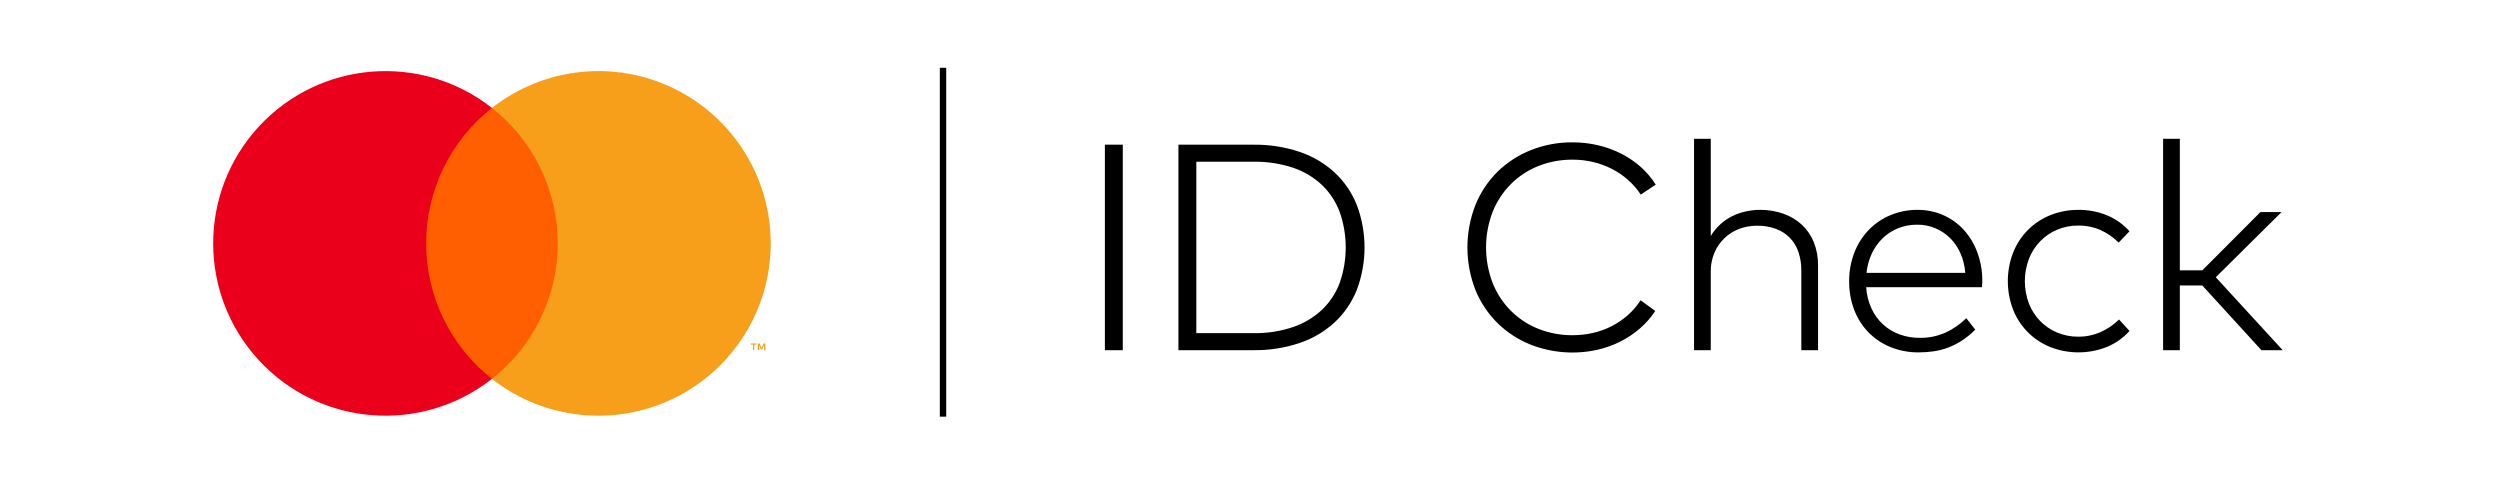
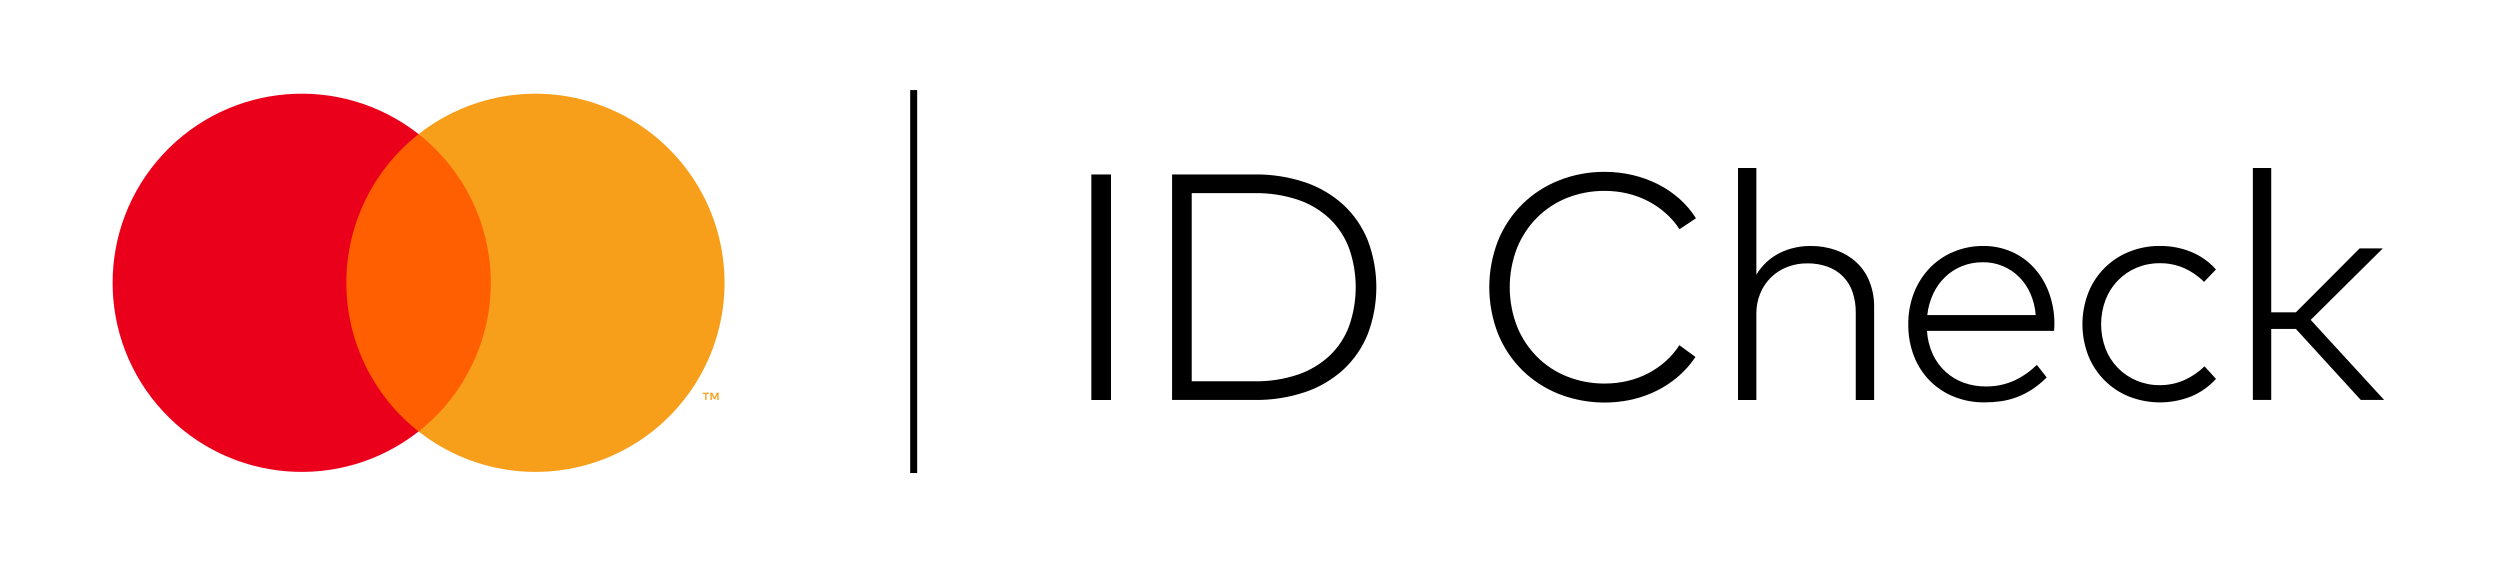
- <svg xmlns="http://www.w3.org/2000/svg" width="258" height="50" fill="none" viewBox="0 0 258 50">
-   <path fill="#ff5f00" d="M58.549 11.14H42.99v27.959H58.55z" />
-   <path fill="#eb001b" d="M43.978 25.119a17.75 17.75 0 0 1 6.791-13.98 17.781 17.781 0 1 0 0 27.96 17.75 17.75 0 0 1-6.79-13.98" />
-   <path fill="#f79e1b" d="M79.538 25.119a17.781 17.781 0 0 1-28.768 13.98 17.783 17.783 0 0 0 0-27.96 17.78 17.78 0 0 1 28.768 13.98M77.842 36.137v-.572h.23v-.117h-.587v.117h.23v.572zm1.141 0v-.69h-.18l-.207.475-.208-.475h-.18v.69h.127v-.52l.195.448h.132l.194-.45v.522z" />
-   <path fill="#000" d="M97.65 43h-.66V7h.66v36M115.872 36.138h-1.848V14.932h1.848zm13.481-21.206a14.4 14.4 0 0 1 4.771.742 10.1 10.1 0 0 1 3.605 2.121 9.3 9.3 0 0 1 2.287 3.34 12.45 12.45 0 0 1 0 8.8 9.3 9.3 0 0 1-2.287 3.34 10.1 10.1 0 0 1-3.605 2.12c-1.537.515-3.15.766-4.771.743h-7.74V14.932zm-5.892 1.757v17.692h5.892a12.2 12.2 0 0 0 4.09-.629 8.3 8.3 0 0 0 2.984-1.78 7.4 7.4 0 0 0 1.832-2.787 11.04 11.04 0 0 0 0-7.3 7.5 7.5 0 0 0-1.832-2.795 8.16 8.16 0 0 0-2.984-1.78 12.4 12.4 0 0 0-4.09-.62zm38.836-2c.888-.002 1.772.1 2.636.304a10.7 10.7 0 0 1 2.385.87c.728.37 1.405.83 2.015 1.372a8.4 8.4 0 0 1 1.537 1.817l-1.545 1.03a7.4 7.4 0 0 0-1.295-1.5 8 8 0 0 0-1.651-1.136 8.5 8.5 0 0 0-1.938-.719 9 9 0 0 0-2.144-.25c-1.205-.01-2.4.21-3.521.651a8.4 8.4 0 0 0-2.833 1.849 8.6 8.6 0 0 0-1.893 2.862 10.25 10.25 0 0 0 0 7.392 8.6 8.6 0 0 0 1.893 2.863 8.4 8.4 0 0 0 2.833 1.847 9.4 9.4 0 0 0 3.521.652 9.3 9.3 0 0 0 2.136-.243 8.2 8.2 0 0 0 1.931-.711 8 8 0 0 0 1.651-1.136 7.3 7.3 0 0 0 1.295-1.515l1.515 1.106a9 9 0 0 1-1.568 1.787 9.8 9.8 0 0 1-1.999 1.348c-.748.38-1.538.667-2.355.856a11.84 11.84 0 0 1-6.915-.508 10.4 10.4 0 0 1-3.446-2.234 10.3 10.3 0 0 1-2.28-3.423 12.05 12.05 0 0 1 0-8.762 10.2 10.2 0 0 1 2.28-3.431 10.4 10.4 0 0 1 3.446-2.235 11.4 11.4 0 0 1 4.309-.802m14.253 9.664c.271-.45.605-.857.993-1.211.369-.337.785-.62 1.234-.841.443-.217.911-.38 1.393-.484a6.8 6.8 0 0 1 1.455-.16c.83-.01 1.655.127 2.439.402a5.5 5.5 0 0 1 1.9 1.143 5 5 0 0 1 1.228 1.81c.296.76.443 1.57.431 2.386v8.74h-1.727v-8.21a5.8 5.8 0 0 0-.303-1.939 3.9 3.9 0 0 0-.893-1.461 3.9 3.9 0 0 0-1.439-.917 5.5 5.5 0 0 0-1.939-.318 5.1 5.1 0 0 0-1.871.341 4.47 4.47 0 0 0-2.529 2.469 4.8 4.8 0 0 0-.372 1.916v8.119h-1.726V14.326h1.726zm21.343-2.696a6.5 6.5 0 0 1 2.643.538 6.3 6.3 0 0 1 2.105 1.5 7.1 7.1 0 0 1 1.401 2.302 8.3 8.3 0 0 1 .5 3.643h-11.951a6.1 6.1 0 0 0 .553 2.211 5.083 5.083 0 0 0 2.908 2.666 6 6 0 0 0 2.053.348 6.3 6.3 0 0 0 2.681-.545 7.5 7.5 0 0 0 2.135-1.484l.924 1.181q-.632.642-1.385 1.136a7.4 7.4 0 0 1-1.44.727c-.482.18-.982.307-1.492.379q-.76.105-1.529.106a7.6 7.6 0 0 1-2.878-.538 6.7 6.7 0 0 1-2.272-1.507 6.8 6.8 0 0 1-1.485-2.317 8.1 8.1 0 0 1-.53-2.984 8 8 0 0 1 .538-2.961c.336-.868.84-1.661 1.484-2.333a6.7 6.7 0 0 1 2.242-1.522 7.1 7.1 0 0 1 2.795-.546m-.031 1.53a5.2 5.2 0 0 0-1.992.371 5 5 0 0 0-1.582 1.03c-.463.451-.84.982-1.113 1.568a6.2 6.2 0 0 0-.553 2h10.194a6.2 6.2 0 0 0-.5-2.023 5.1 5.1 0 0 0-1.068-1.567 4.76 4.76 0 0 0-3.386-1.379m16.646-1.53a7.55 7.55 0 0 1 2.946.568 6.3 6.3 0 0 1 2.31 1.644l-1.121 1.166a6.2 6.2 0 0 0-1.87-1.295 5.6 5.6 0 0 0-2.31-.462 5.5 5.5 0 0 0-2.174.432 5.3 5.3 0 0 0-1.749 1.196 5.5 5.5 0 0 0-1.159 1.818 6.53 6.53 0 0 0 0 4.59 5.3 5.3 0 0 0 2.908 2.999c.688.29 1.428.438 2.174.431a5.6 5.6 0 0 0 2.34-.484 6.5 6.5 0 0 0 1.886-1.288l1.075 1.182a6.45 6.45 0 0 1-2.317 1.643 7.96 7.96 0 0 1-5.885.008 6.87 6.87 0 0 1-3.817-3.87 8.2 8.2 0 0 1 0-5.84 6.85 6.85 0 0 1 3.817-3.877 7.6 7.6 0 0 1 2.946-.56m10.451 6.24h2.318l5.998-6.012h2.181l-6.786 6.725 6.907 7.528h-2.196l-6.104-6.68h-2.318v6.68h-1.727V14.326h1.727z" />
+ <svg xmlns="http://www.w3.org/2000/svg" width="222" height="50" fill="none" viewBox="0 0 222 50">
+   <path fill="#ff5f00" d="M44.518 11.91H29.824v26.405h14.694z" />
+   <path fill="#eb001b" d="M30.757 25.112a16.76 16.76 0 0 1 6.414-13.202 16.793 16.793 0 1 0 0 26.405 16.77 16.77 0 0 1-6.414-13.203" />
+   <path fill="#f79e1b" d="M64.341 25.113a16.793 16.793 0 0 1-27.17 13.202 16.796 16.796 0 0 0 0-26.405 16.793 16.793 0 0 1 27.17 13.203M62.739 35.518v-.54h.218v-.11h-.555v.11h.218v.54zm1.078 0v-.651h-.17l-.196.448-.196-.448h-.17v.651h.12v-.491l.184.423h.124l.184-.425v.493z" />
+   <path fill="#000" d="M81.447 42h-.622V8h.621v34M98.657 35.519h-1.745V15.49h1.745zM111.39 15.49a13.6 13.6 0 0 1 4.506.701 9.6 9.6 0 0 1 3.405 2.003 8.8 8.8 0 0 1 2.16 3.154 11.77 11.77 0 0 1 0 8.312 8.8 8.8 0 0 1-2.16 3.154 9.6 9.6 0 0 1-3.405 2.003 13.6 13.6 0 0 1-4.506.7h-7.31V15.492zm-5.565 1.66v16.708h5.565a11.5 11.5 0 0 0 3.863-.593 7.8 7.8 0 0 0 2.818-1.681 7 7 0 0 0 1.731-2.632 10.44 10.44 0 0 0 0-6.896 7.1 7.1 0 0 0-1.731-2.639 7.7 7.7 0 0 0-2.818-1.68 11.7 11.7 0 0 0-3.863-.587zm36.679-1.889c.838-.002 1.674.094 2.49.287.781.183 1.537.46 2.252.822a9 9 0 0 1 1.903 1.295 8 8 0 0 1 1.452 1.716l-1.459.973c-.343-.524-.755-1-1.223-1.416a7.7 7.7 0 0 0-1.56-1.073 8 8 0 0 0-1.831-.68 8.6 8.6 0 0 0-2.024-.235 8.9 8.9 0 0 0-3.326.614 7.9 7.9 0 0 0-2.675 1.746 8.2 8.2 0 0 0-1.788 2.704 9.68 9.68 0 0 0 0 6.98 8.2 8.2 0 0 0 1.788 2.704 7.9 7.9 0 0 0 2.675 1.745 8.9 8.9 0 0 0 3.326.616 8.8 8.8 0 0 0 2.017-.23 7.8 7.8 0 0 0 1.824-.672 7.7 7.7 0 0 0 1.559-1.072c.472-.419.883-.9 1.224-1.431l1.43 1.044a8.5 8.5 0 0 1-1.48 1.688c-.575.501-1.209.929-1.889 1.274a9.8 9.8 0 0 1-2.224.808 11.2 11.2 0 0 1-6.531-.48 9.8 9.8 0 0 1-3.254-2.11 9.7 9.7 0 0 1-2.153-3.233 11.37 11.37 0 0 1 0-8.275 9.7 9.7 0 0 1 2.153-3.24 9.8 9.8 0 0 1 3.254-2.11 10.8 10.8 0 0 1 4.07-.759m13.461 9.127c.256-.424.572-.81.937-1.144.35-.319.742-.586 1.166-.794a5.8 5.8 0 0 1 1.316-.458c.451-.1.912-.15 1.374-.15a6.7 6.7 0 0 1 2.303.379 5.2 5.2 0 0 1 1.795 1.08 4.7 4.7 0 0 1 1.159 1.71c.28.717.419 1.482.408 2.253v8.254h-1.631v-7.754a5.5 5.5 0 0 0-.286-1.83 3.66 3.66 0 0 0-.844-1.381 3.7 3.7 0 0 0-1.359-.866 5.2 5.2 0 0 0-1.831-.3 4.8 4.8 0 0 0-1.767.322 4.22 4.22 0 0 0-2.389 2.331 4.6 4.6 0 0 0-.351 1.81v7.668h-1.63v-20.6h1.63zm20.157-2.546a6.1 6.1 0 0 1 2.496.508 5.9 5.9 0 0 1 1.988 1.416 6.7 6.7 0 0 1 1.324 2.174 7.86 7.86 0 0 1 .472 3.44h-11.287c.042.724.219 1.432.522 2.09a4.9 4.9 0 0 0 1.138 1.551 4.8 4.8 0 0 0 1.609.966 5.7 5.7 0 0 0 1.938.33 6 6 0 0 0 2.532-.516 7.1 7.1 0 0 0 2.017-1.402l.873 1.116a8 8 0 0 1-1.309 1.073 7 7 0 0 1-1.359.687q-.686.256-1.409.357-.719.1-1.445.1a7.1 7.1 0 0 1-2.718-.508 6.3 6.3 0 0 1-2.146-1.423 6.45 6.45 0 0 1-1.402-2.189 7.6 7.6 0 0 1-.5-2.818 7.5 7.5 0 0 1 .507-2.796 6.7 6.7 0 0 1 1.402-2.203 6.3 6.3 0 0 1 2.118-1.438 6.7 6.7 0 0 1 2.639-.515m-.029 1.445a4.9 4.9 0 0 0-1.881.35 4.7 4.7 0 0 0-1.495.973 5 5 0 0 0-1.051 1.48 5.9 5.9 0 0 0-.522 1.889h9.627a5.8 5.8 0 0 0-.472-1.91 4.8 4.8 0 0 0-1.009-1.48 4.48 4.48 0 0 0-3.197-1.302m15.721-1.445a7.1 7.1 0 0 1 2.783.536 5.95 5.95 0 0 1 2.181 1.552l-1.058 1.102a5.9 5.9 0 0 0-1.767-1.223 5.3 5.3 0 0 0-2.181-.436 5.2 5.2 0 0 0-2.053.407 5.03 5.03 0 0 0-2.747 2.847 6.17 6.17 0 0 0 0 4.334 5 5 0 0 0 2.747 2.833 5.2 5.2 0 0 0 2.053.408 5.3 5.3 0 0 0 2.21-.458 6.2 6.2 0 0 0 1.781-1.216l1.015 1.116a6.1 6.1 0 0 1-2.188 1.552 7.5 7.5 0 0 1-5.558.007 6.5 6.5 0 0 1-3.605-3.655 7.74 7.74 0 0 1 0-5.515 6.47 6.47 0 0 1 3.605-3.662 7.1 7.1 0 0 1 2.782-.53m9.871 5.894h2.189l5.664-5.68h2.06l-6.408 6.352 6.523 7.11h-2.074l-5.765-6.309h-2.189v6.309h-1.631v-20.6h1.631z" />
</svg>
